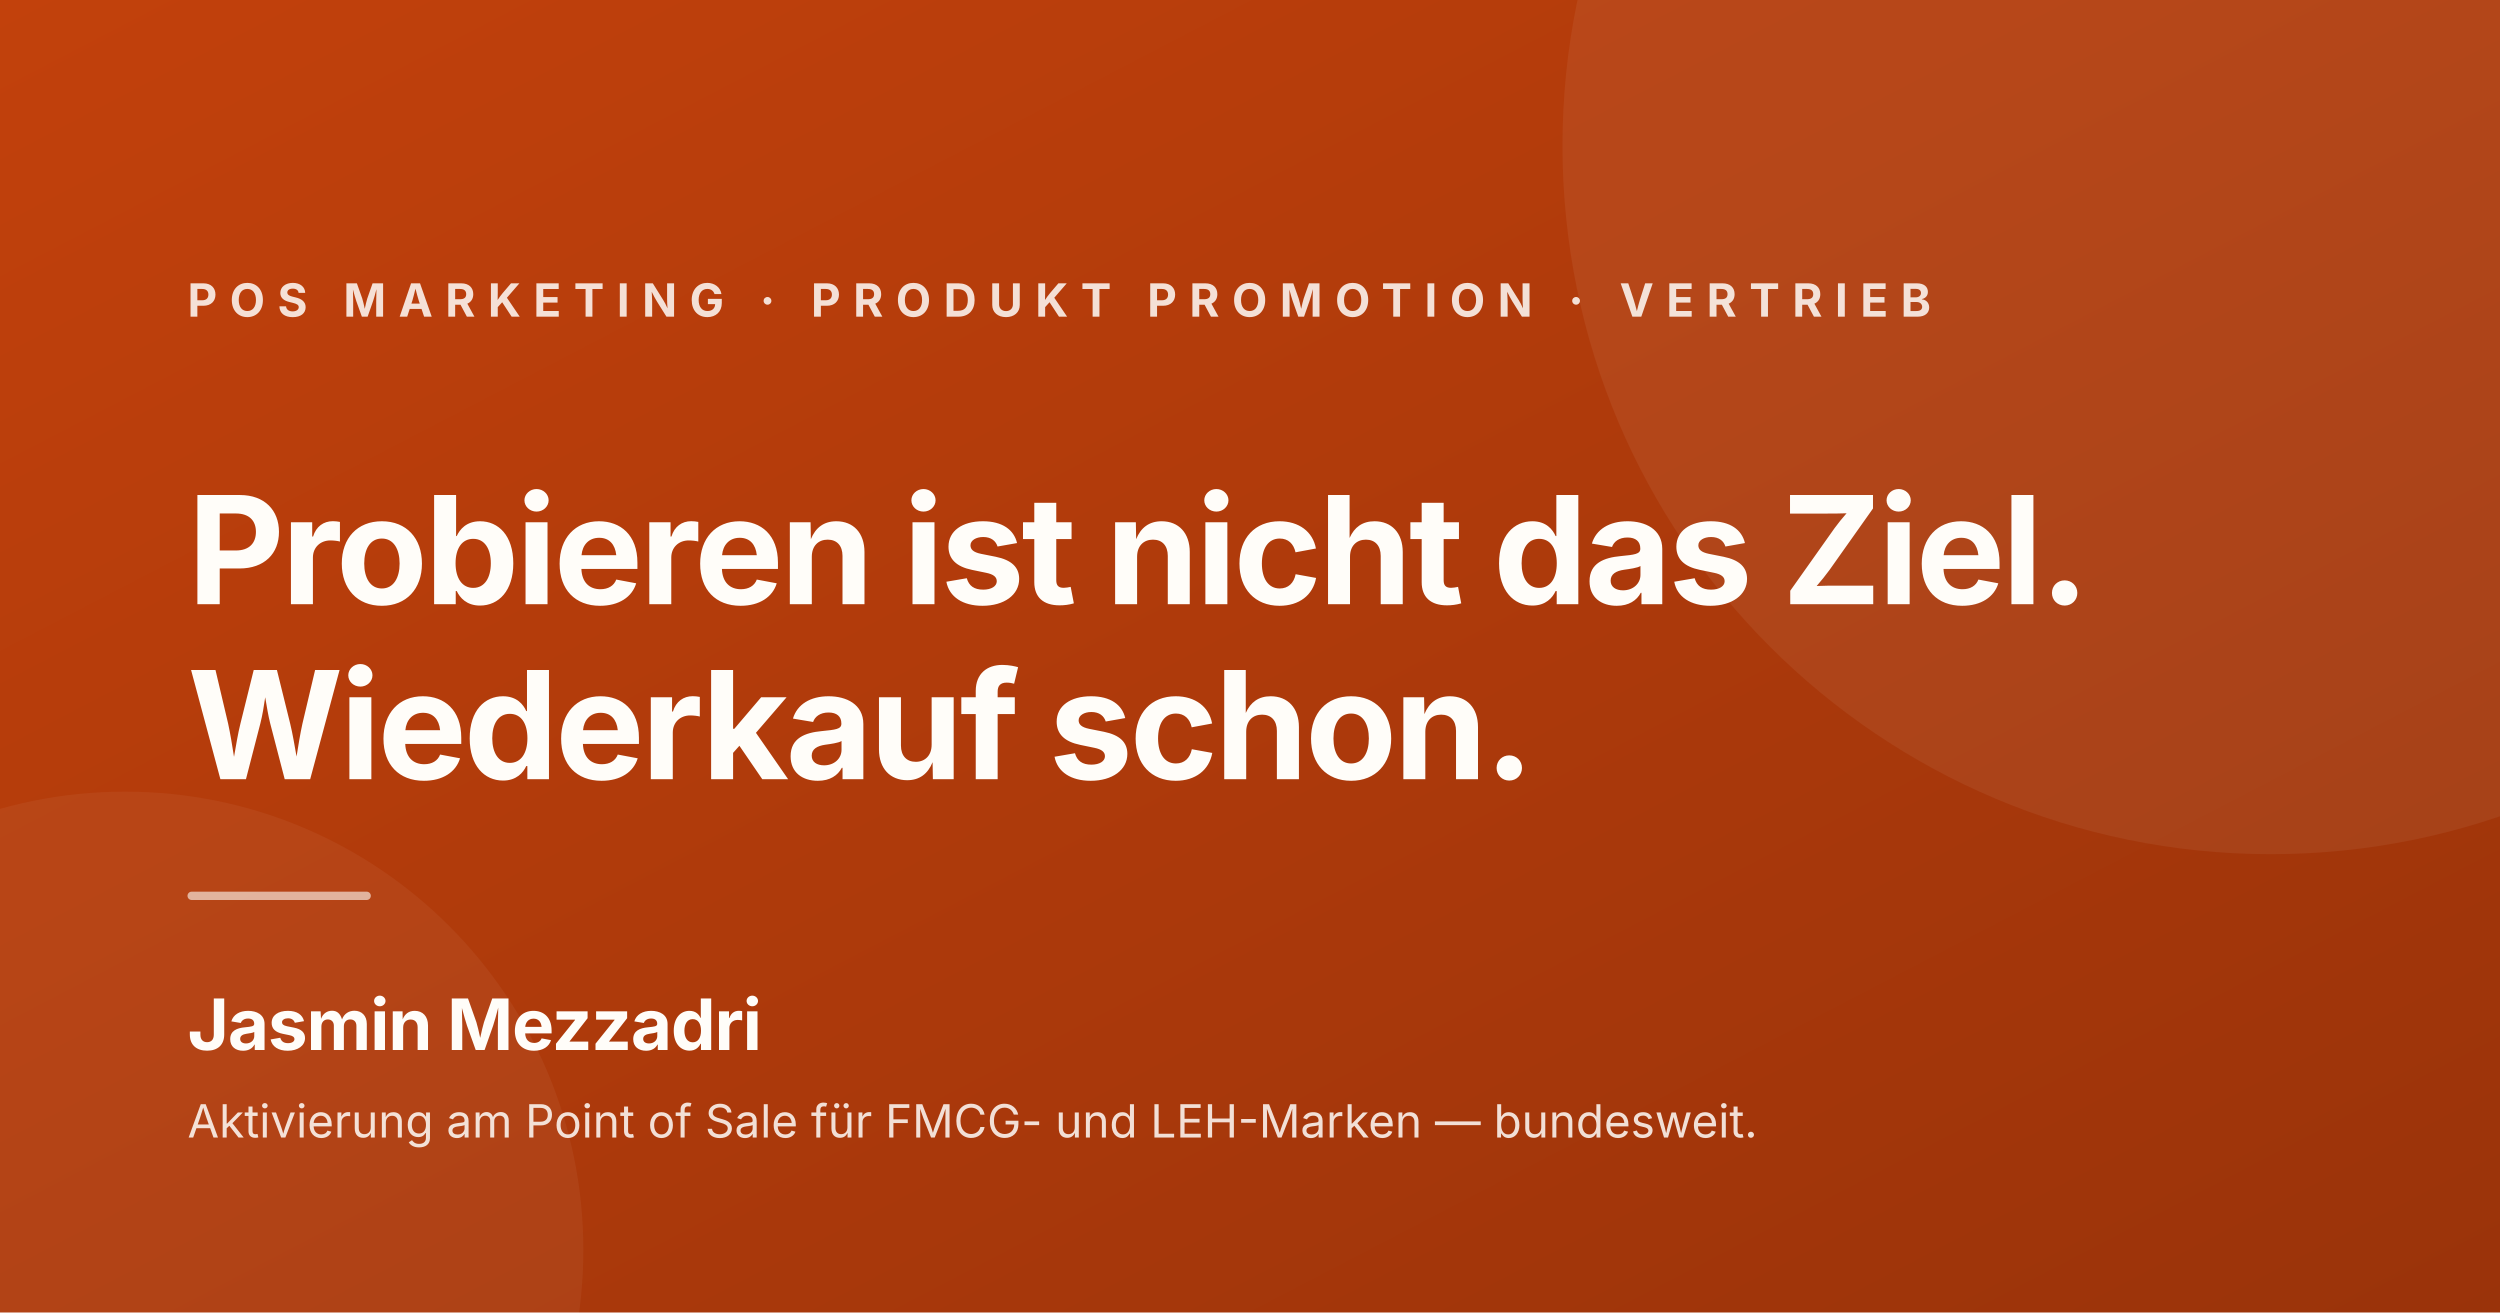
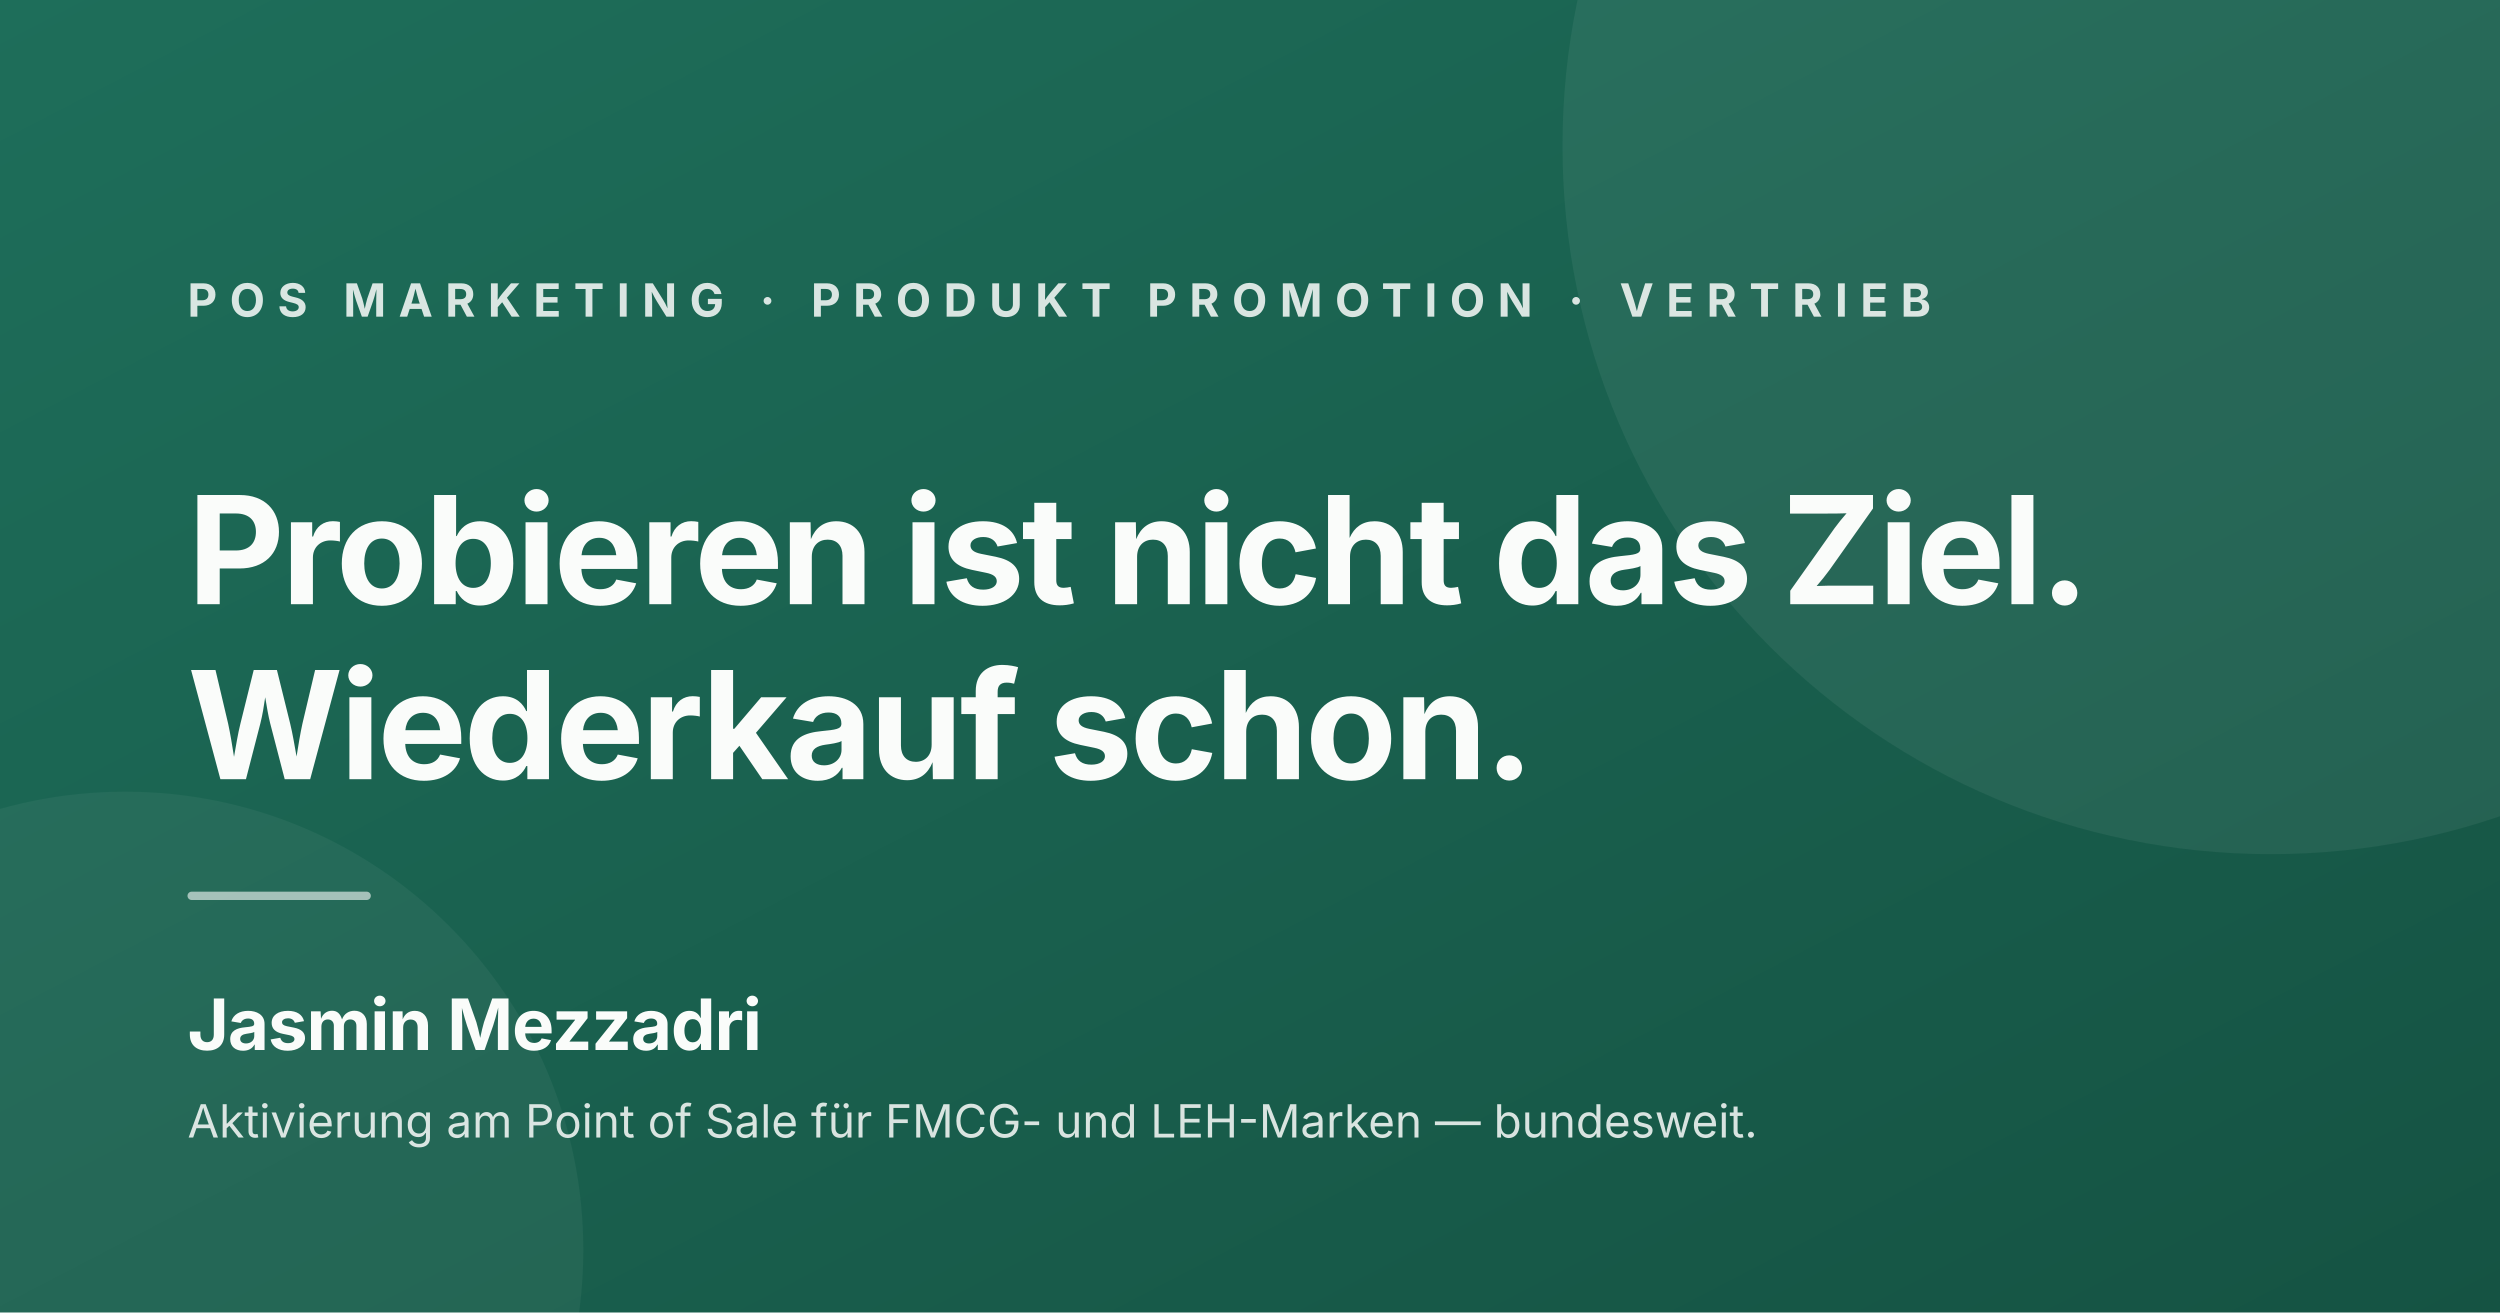
<svg xmlns="http://www.w3.org/2000/svg" width="1200" height="630" viewBox="0 0 1200 630" role="img" aria-labelledby="ogTitle ogDesc">
  <defs>
    <linearGradient id="bg" x1="0" y1="0" x2="1" y2="1">
-       <stop offset="0%" stop-color="#C2410C" />
-       <stop offset="100%" stop-color="#9A330A" />
+       <stop offset="0%" stop-color="#1E6E5A" />
+       <stop offset="100%" stop-color="#155343" />
    </linearGradient>
    <style>
      .f { font-family: ui-sans-serif, "Segoe UI", Inter, Roboto, "Helvetica Neue", Arial, sans-serif; }
    </style>
  </defs>
  <rect width="1200" height="630" fill="url(#bg)" />
-   <circle cx="1090" cy="70" r="340" fill="#FFFDF9" opacity="0.06" />
-   <circle cx="60" cy="600" r="220" fill="#FFFDF9" opacity="0.05" />
-   <g class="f" fill="#FFFDF9">
+   <circle cx="1090" cy="70" r="340" fill="#FAFCFA" opacity="0.06" />
+   <circle cx="60" cy="600" r="220" fill="#FAFCFA" opacity="0.05" />
+   <g class="f" fill="#FAFCFA">
    <text x="90" y="152" font-size="22" font-weight="700" letter-spacing="6" opacity="0.85">POS MARKETING · PRODUKT PROMOTION · VERTRIEB</text>
    <text x="90" y="290" font-size="72" font-weight="700" letter-spacing="-1.5">Probieren ist nicht das Ziel.</text>
    <text x="90" y="374" font-size="72" font-weight="700" letter-spacing="-1.5">Wiederkauf schon.</text>
-     <rect x="90" y="428" width="88" height="4" rx="2" fill="#FFFDF9" opacity="0.6" />
+     <rect x="90" y="428" width="88" height="4" rx="2" fill="#FAFCFA" opacity="0.6" />
    <text x="90" y="504" font-size="34" font-weight="700" letter-spacing="-0.5">Jasmin Mezzadri</text>
    <text x="90" y="546" font-size="22" font-weight="400" opacity="0.85">Aktivierung am Point of Sale für FMCG- und LEH-Marken — bundesweit.</text>
  </g>
</svg>
